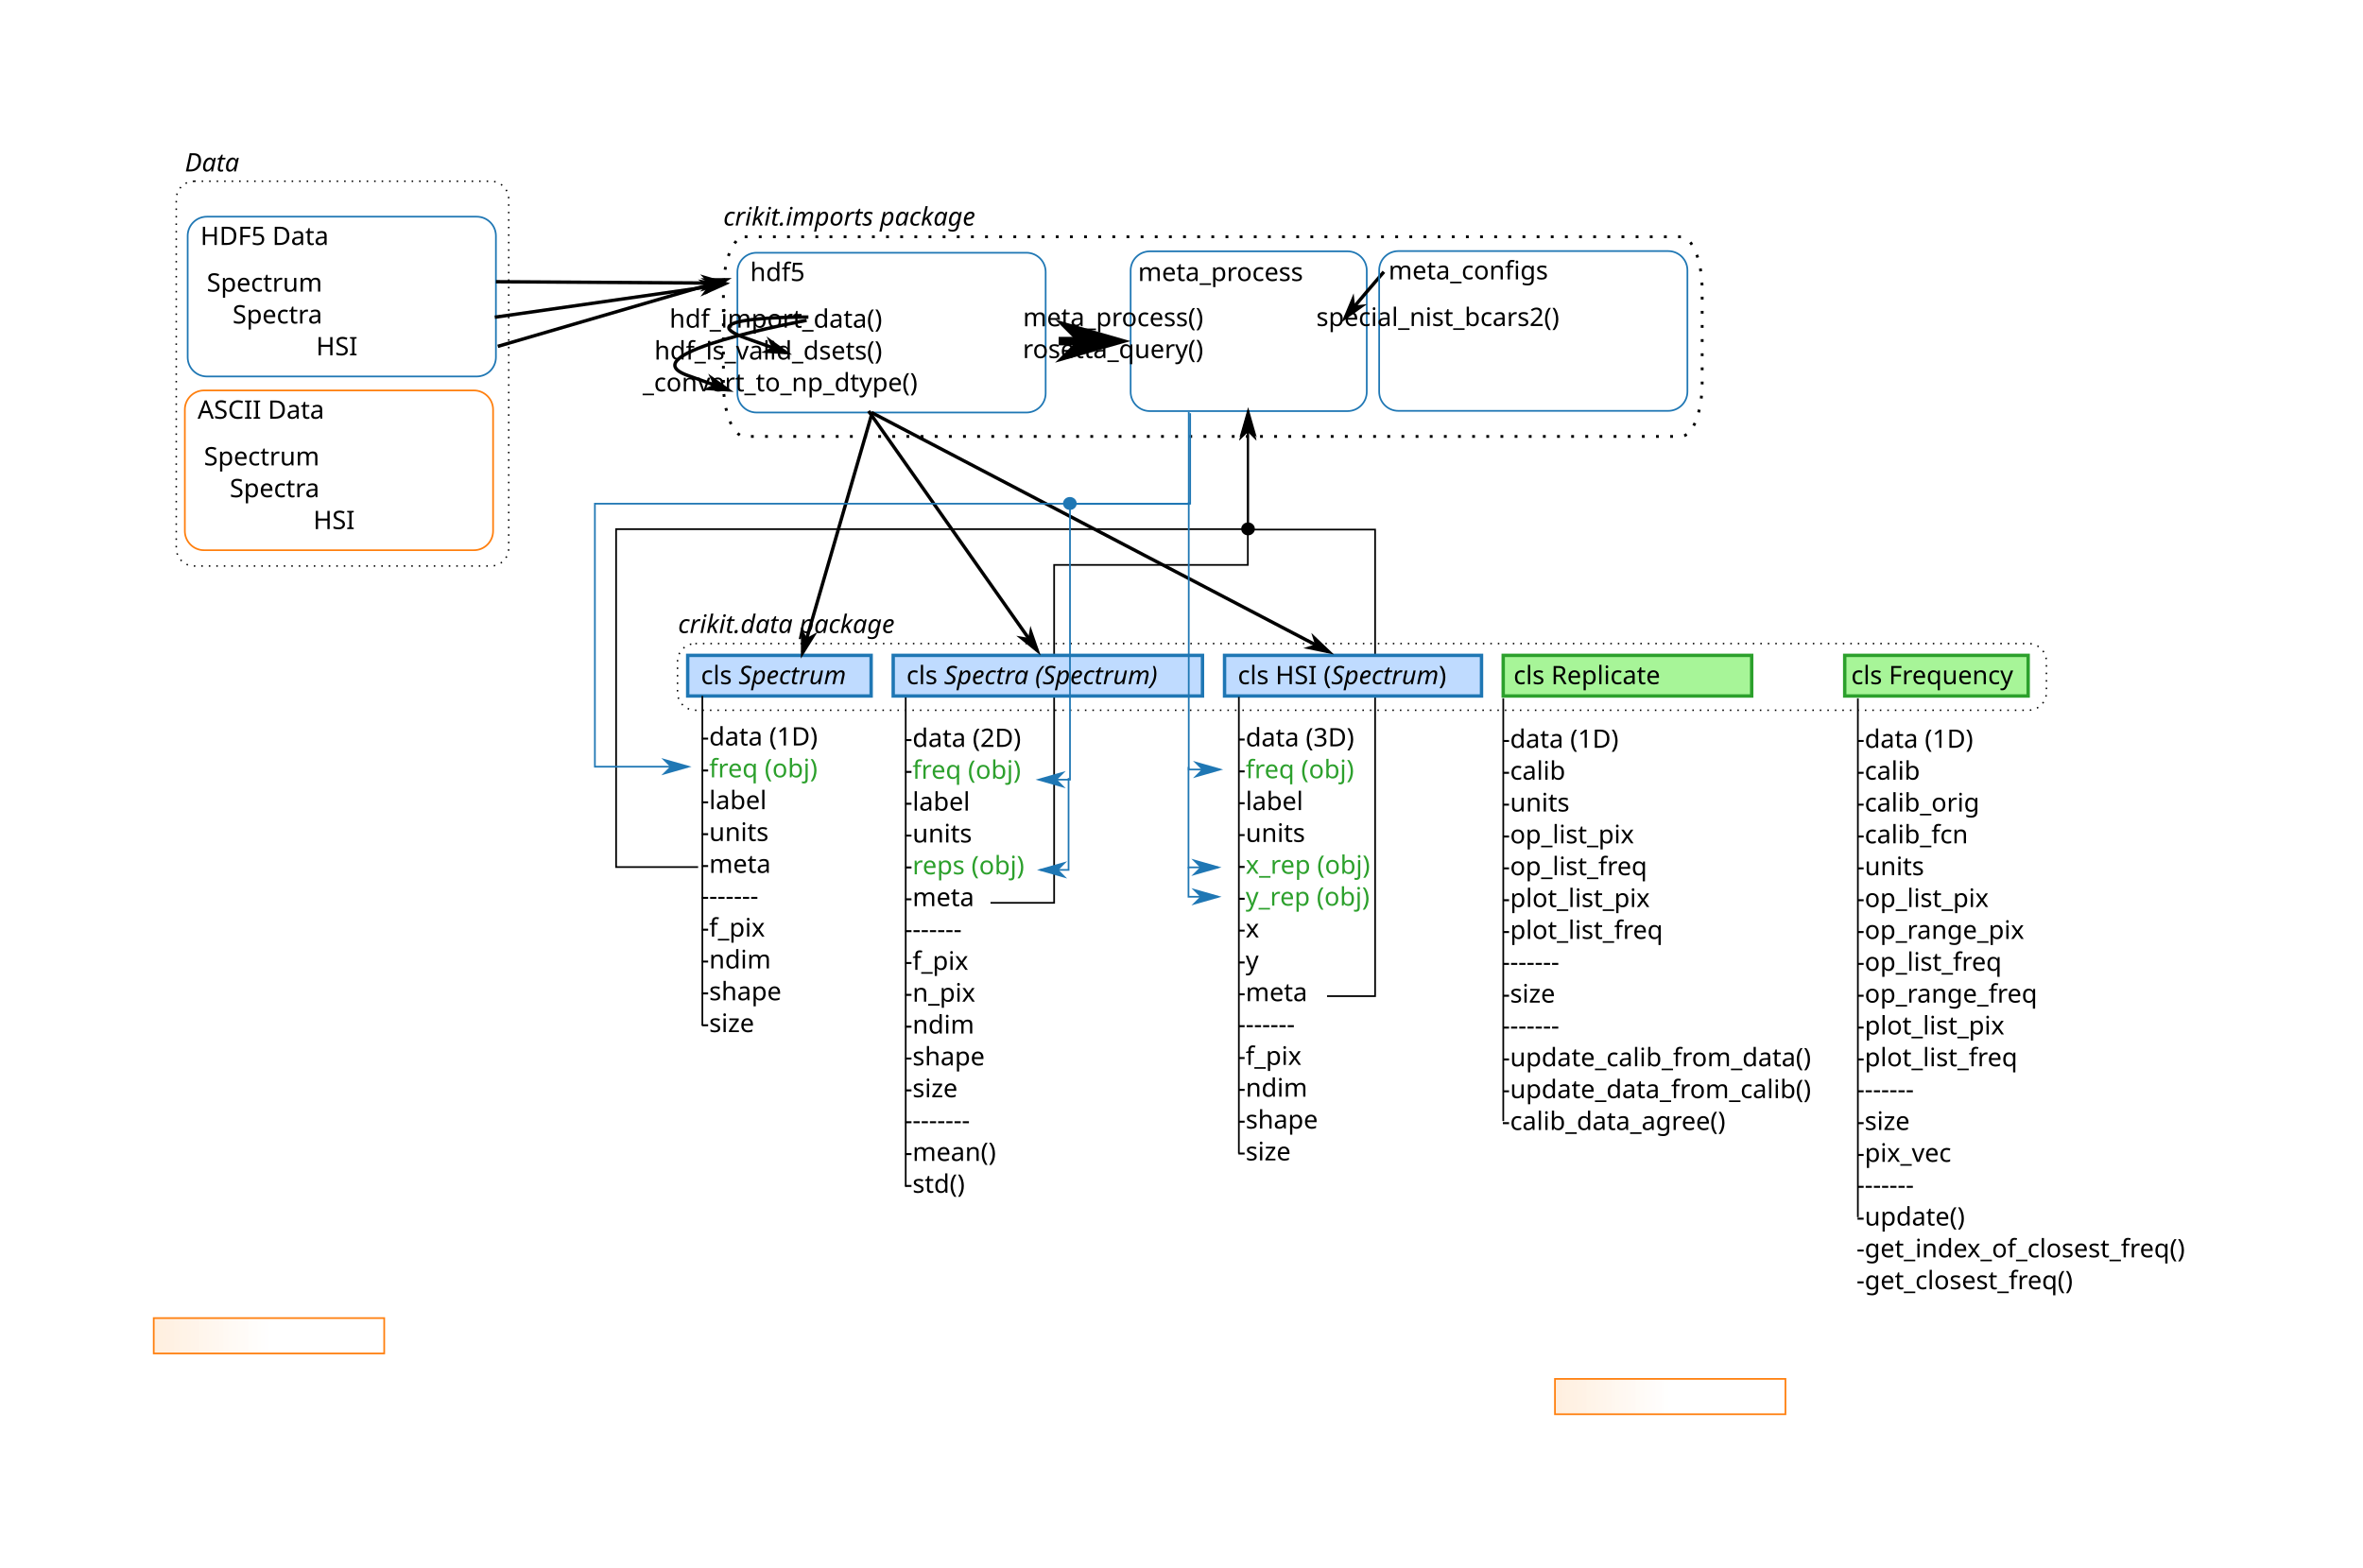
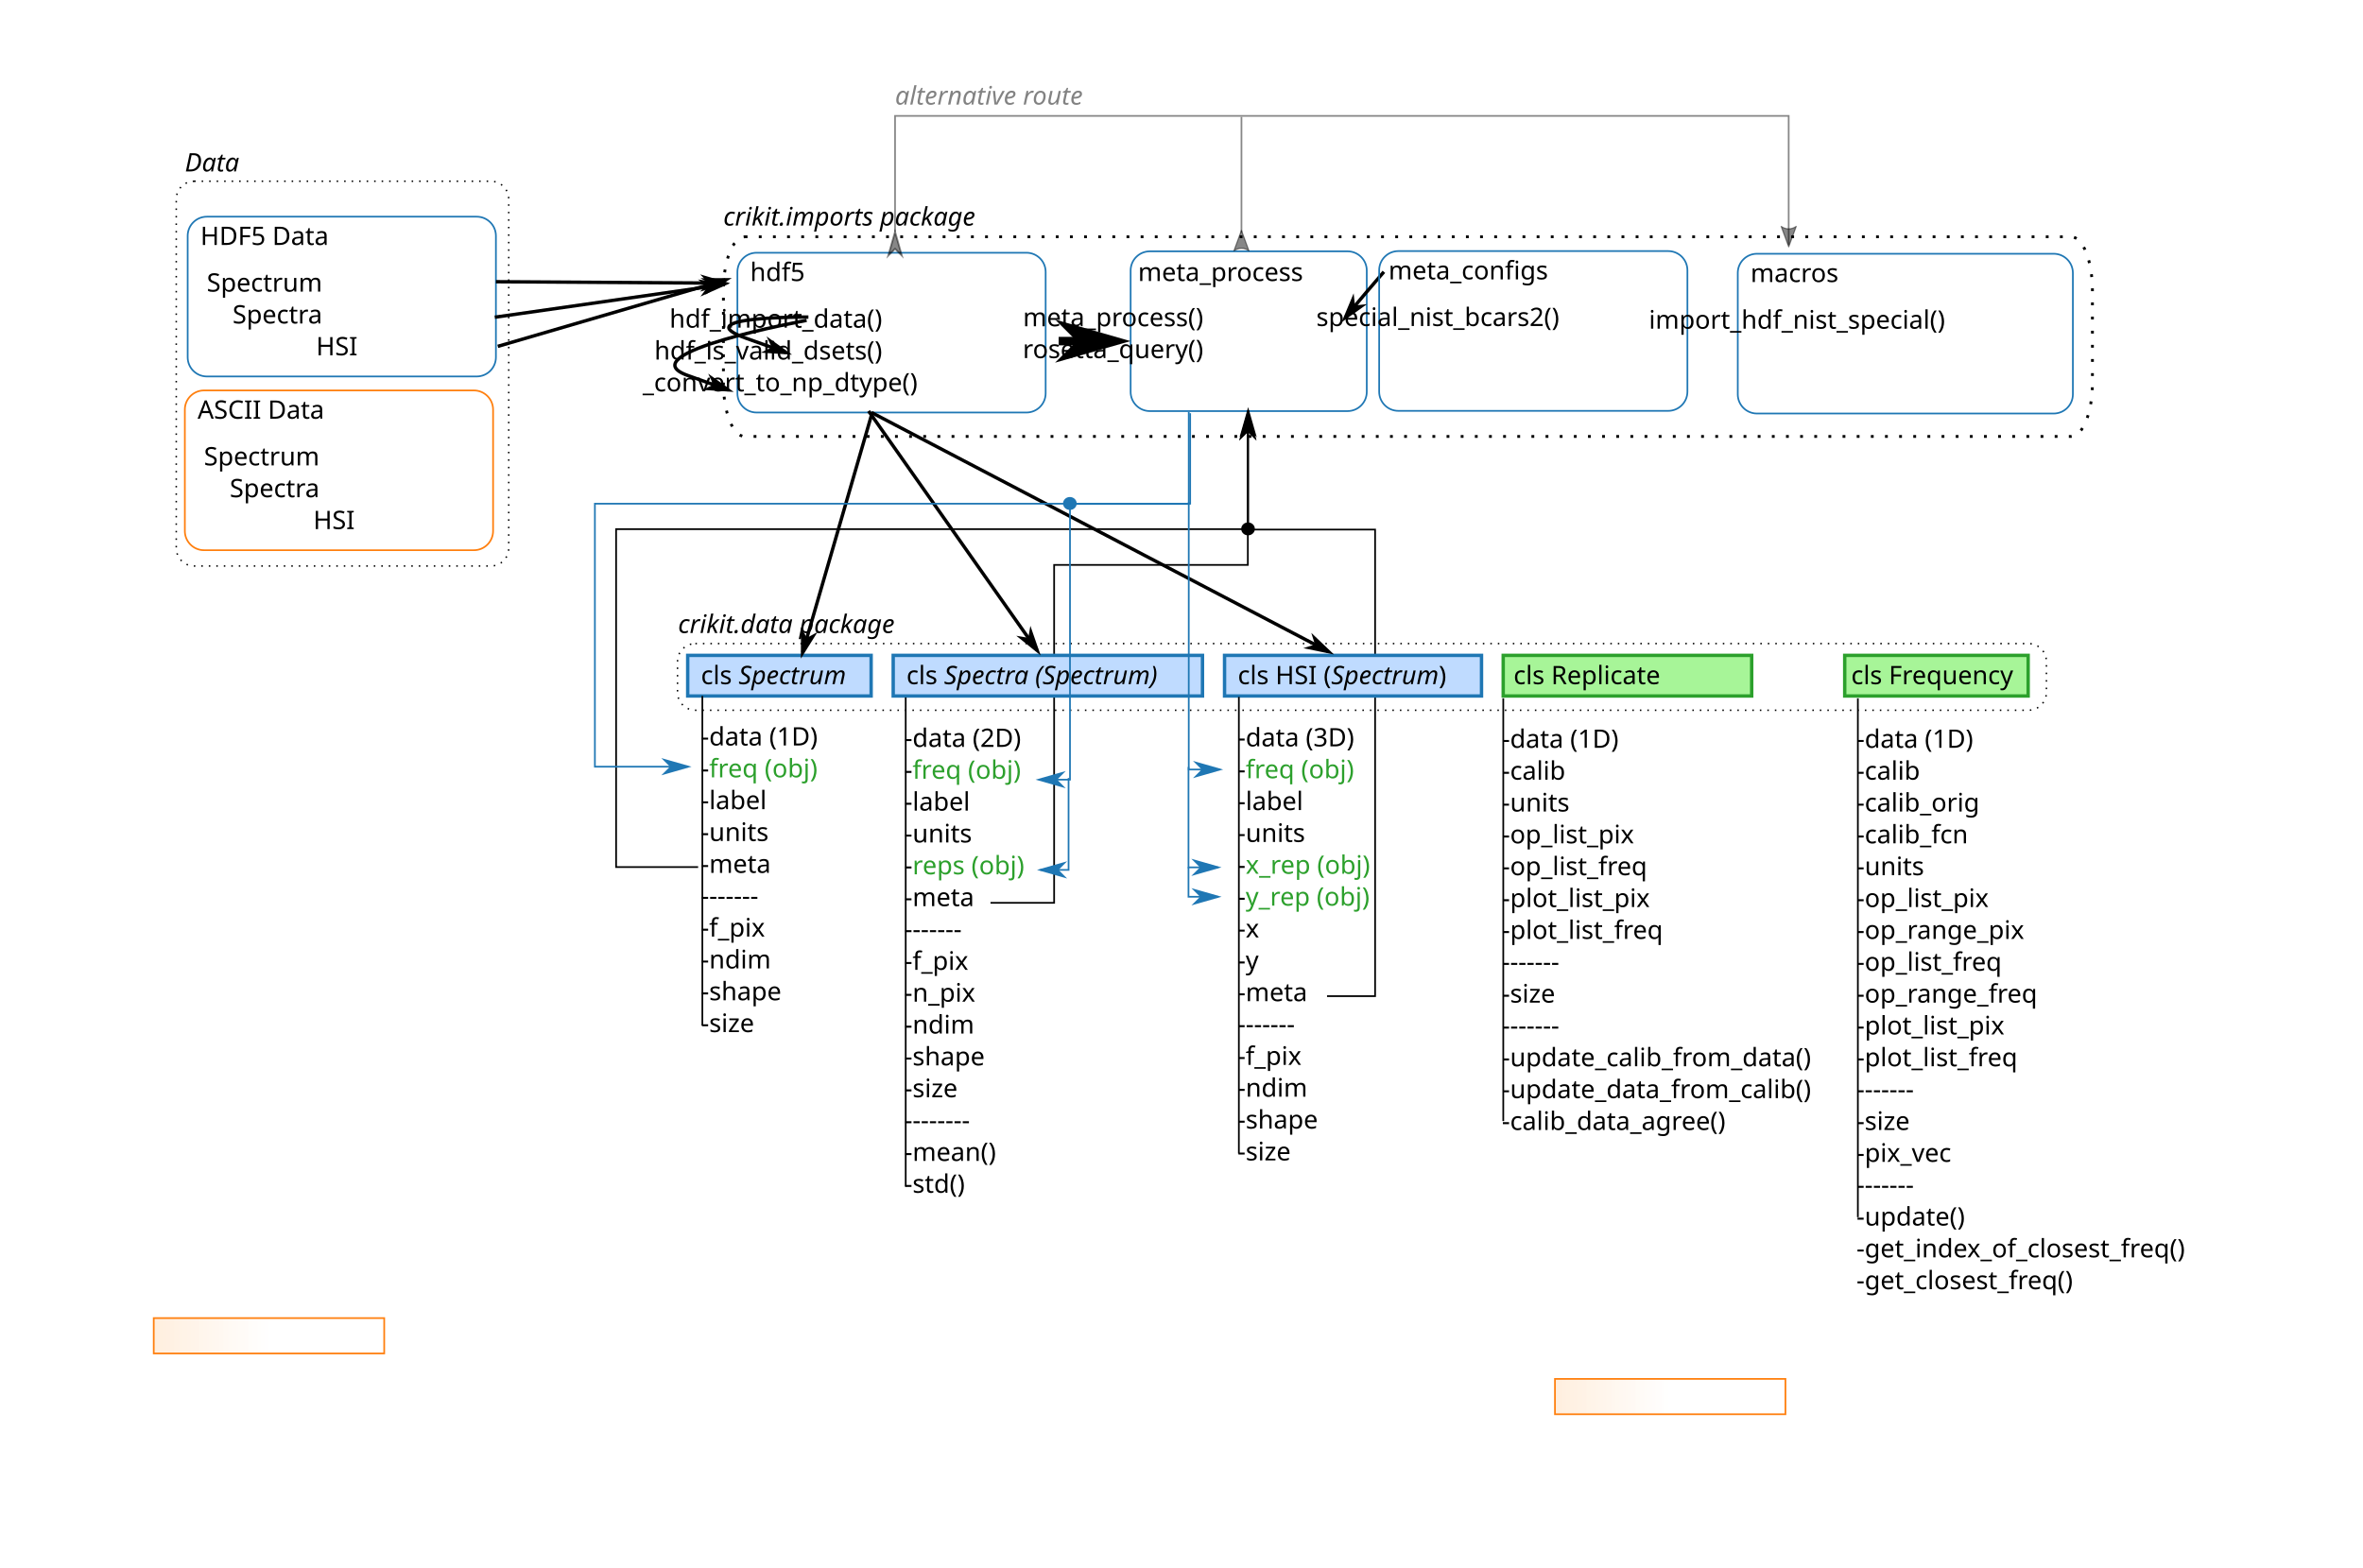
<svg xmlns="http://www.w3.org/2000/svg" xmlns:xlink="http://www.w3.org/1999/xlink" width="15.457in" height="10.257in" viewBox="0 0 1391.129 923.138" id="svg2" version="1.1">
  <defs id="defs4">
+     <marker orient="auto" refY="0.0" refX="0.0" id="marker4734" style="overflow:visible;">
+       <path id="path4470" d="M 0.0,0.0 L 5.0,-5.0 L -12.5,0.0 L 5.0,5.0 L 0.0,0.0 z " style="fill-rule:evenodd;stroke:#000000;stroke-width:1pt;stroke-opacity:0.471;fill:#000000;fill-opacity:0.471" transform="scale(0.8) rotate(180) translate(12.5,0)" />
+     </marker>
+     <marker orient="auto" refY="0.0" refX="0.0" id="marker4730" style="overflow:visible;">
+       <path id="path4732" style="fill-rule:evenodd;stroke-width:0.625;stroke-linejoin:round;stroke:#000000;stroke-opacity:0.471;fill:#000000;fill-opacity:0.471" d="M 8.719,4.034 L -2.207,0.016 L 8.719,-4.002 C 6.973,-1.63 6.983,1.616 8.719,4.034 z " transform="scale(1.1) rotate(180) translate(1,0)" />
+     </marker>
+     <marker orient="auto" refY="0.0" refX="0.0" id="Arrow2Lend" style="overflow:visible;">
+       <path id="path4488" style="fill-rule:evenodd;stroke-width:0.625;stroke-linejoin:round;stroke:#000000;stroke-opacity:0.471;fill:#000000;fill-opacity:0.471" d="M 8.719,4.034 L -2.207,0.016 L 8.719,-4.002 C 6.973,-1.63 6.983,1.616 8.719,4.034 z " transform="scale(1.1) rotate(180) translate(1,0)" />
+     </marker>
+     <marker orient="auto" refY="0.0" refX="0.0" id="marker4723" style="overflow:visible;">
+       <path id="path4476" d="M 0.0,0.0 L 5.0,-5.0 L -12.5,0.0 L 5.0,5.0 L 0.0,0.0 z " style="fill-rule:evenodd;stroke:#000000;stroke-width:1pt;stroke-opacity:1;fill:#000000;fill-opacity:1" transform="scale(0.4) rotate(180) translate(10,0)" />
+     </marker>
    <marker orient="auto" refY="0" refX="0" id="marker5016" style="overflow:visible">
      <path id="path5018" d="M 0,0 5,-5 -12.5,0 5,5 0,0 Z" style="fill:#1f77b4;fill-opacity:1;fill-rule:evenodd;stroke:#1f77b4;stroke-width:1pt;stroke-opacity:1" transform="matrix(-0.8,0,0,-0.8,-10,0)" />
    </marker>
    <marker orient="auto" refY="0" refX="0" id="marker5012" style="overflow:visible">
      <path id="path5014" d="M 0,0 5,-5 -12.5,0 5,5 0,0 Z" style="fill:#1f77b4;fill-opacity:1;fill-rule:evenodd;stroke:#1f77b4;stroke-width:1pt;stroke-opacity:1" transform="matrix(-0.8,0,0,-0.8,-10,0)" />
    </marker>
    <marker orient="auto" refY="0" refX="0" id="marker5008" style="overflow:visible">
      <path id="path5010" d="M 0,0 5,-5 -12.5,0 5,5 0,0 Z" style="fill:#1f77b4;fill-opacity:1;fill-rule:evenodd;stroke:#1f77b4;stroke-width:1pt;stroke-opacity:1" transform="matrix(-0.8,0,0,-0.8,-10,0)" />
    </marker>
    <marker orient="auto" refY="0" refX="0" id="marker4998" style="overflow:visible">
      <path id="path5000" d="M 0,0 5,-5 -12.5,0 5,5 0,0 Z" style="fill:#1f77b4;fill-opacity:1;fill-rule:evenodd;stroke:#1f77b4;stroke-width:1pt;stroke-opacity:1" transform="matrix(-0.8,0,0,-0.8,-10,0)" />
    </marker>
    <marker orient="auto" refY="0" refX="0" id="marker4994" style="overflow:visible">
      <path id="path4996" d="M 0,0 5,-5 -12.5,0 5,5 0,0 Z" style="fill:#1f77b4;fill-opacity:1;fill-rule:evenodd;stroke:#1f77b4;stroke-width:1pt;stroke-opacity:1" transform="matrix(-0.8,0,0,-0.8,-10,0)" />
    </marker>
    <marker orient="auto" refY="0" refX="0" id="marker4986" style="overflow:visible">
      <path id="path4988" d="M 0,0 5,-5 -12.5,0 5,5 0,0 Z" style="fill:#000000;fill-opacity:1;fill-rule:evenodd;stroke:#000000;stroke-width:1pt;stroke-opacity:1" transform="matrix(-0.8,0,0,-0.8,-10,0)" />
    </marker>
    <marker orient="auto" refY="0" refX="0" id="marker4982" style="overflow:visible">
      <path id="path4984" d="M 0,0 5,-5 -12.5,0 5,5 0,0 Z" style="fill:#1f77b4;fill-opacity:1;fill-rule:evenodd;stroke:#1f77b4;stroke-width:1pt;stroke-opacity:1" transform="matrix(-0.8,0,0,-0.8,-10,0)" />
    </marker>
    <marker orient="auto" refY="0" refX="0" id="marker4978" style="overflow:visible">
      <path id="path4980" d="M 0,0 5,-5 -12.5,0 5,5 0,0 Z" style="fill:#000000;fill-opacity:1;fill-rule:evenodd;stroke:#000000;stroke-width:1pt;stroke-opacity:1" transform="matrix(-0.4,0,0,-0.4,-4,0)" />
    </marker>
    <marker orient="auto" refY="0" refX="0" id="marker4941" style="overflow:visible">
      <path id="path4943" d="M 0,0 5,-5 -12.5,0 5,5 0,0 Z" style="fill:#000000;fill-opacity:1;fill-rule:evenodd;stroke:#000000;stroke-width:1pt;stroke-opacity:1" transform="matrix(-0.8,0,0,-0.8,-10,0)" />
    </marker>
    <marker orient="auto" refY="0" refX="0" id="marker4937" style="overflow:visible">
      <path id="path4939" d="M 0,0 5,-5 -12.5,0 5,5 0,0 Z" style="fill:#000000;fill-opacity:1;fill-rule:evenodd;stroke:#000000;stroke-width:1pt;stroke-opacity:1" transform="matrix(-0.4,0,0,-0.4,-4,0)" />
    </marker>
    <marker orient="auto" refY="0" refX="0" id="marker4890" style="overflow:visible">
      <path id="path4892" d="M 0,0 5,-5 -12.5,0 5,5 0,0 Z" style="fill:#000000;fill-opacity:1;fill-rule:evenodd;stroke:#000000;stroke-width:1pt;stroke-opacity:1" transform="matrix(-0.4,0,0,-0.4,-4,0)" />
    </marker>
    <marker orient="auto" refY="0" refX="0" id="marker4884" style="overflow:visible">
      <path id="path4886" d="M 0,0 5,-5 -12.5,0 5,5 0,0 Z" style="fill:#000000;fill-opacity:1;fill-rule:evenodd;stroke:#000000;stroke-width:1pt;stroke-opacity:1" transform="matrix(-0.4,0,0,-0.4,-4,0)" />
    </marker>
    <marker orient="auto" refY="0" refX="0" id="marker4878" style="overflow:visible">
      <path id="path4880" d="M 0,0 5,-5 -12.5,0 5,5 0,0 Z" style="fill:#000000;fill-opacity:1;fill-rule:evenodd;stroke:#000000;stroke-width:1pt;stroke-opacity:1" transform="matrix(-0.4,0,0,-0.4,-4,0)" />
    </marker>
    <marker orient="auto" refY="0" refX="0" id="Arrow1Lend" style="overflow:visible">
      <path id="path4544" d="M 0,0 5,-5 -12.5,0 5,5 0,0 Z" style="fill:#000000;fill-opacity:1;fill-rule:evenodd;stroke:#000000;stroke-width:1pt;stroke-opacity:1" transform="matrix(-0.8,0,0,-0.8,-10,0)" />
    </marker>
    <marker orient="auto" refY="0" refX="0" id="marker4849" style="overflow:visible">
      <path id="path4851" d="M 0,0 5,-5 -12.5,0 5,5 0,0 Z" style="fill:#000000;fill-opacity:1;fill-rule:evenodd;stroke:#000000;stroke-width:1pt;stroke-opacity:1" transform="matrix(-0.4,0,0,-0.4,-4,0)" />
    </marker>
    <marker orient="auto" refY="0" refX="0" id="Arrow1Mend" style="overflow:visible">
      <path id="path4550" d="M 0,0 5,-5 -12.5,0 5,5 0,0 Z" style="fill:#000000;fill-opacity:1;fill-rule:evenodd;stroke:#000000;stroke-width:1pt;stroke-opacity:1" transform="matrix(-0.4,0,0,-0.4,-4,0)" />
    </marker>
    <linearGradient id="linearGradient4208">
      <stop style="stop-color:#ffdebd;stop-opacity:1" offset="0" id="stop4210" />
      <stop style="stop-color:#ffdebd;stop-opacity:0" offset="1" id="stop4212" />
    </linearGradient>
    <linearGradient id="linearGradient4138">
      <stop id="stop4202" offset="0" style="stop-color:#bfdbff;stop-opacity:1;" />
      <stop id="stop4204" offset="1" style="stop-color:#bfdbff;stop-opacity:0;" />
    </linearGradient>
    <linearGradient xlink:href="#linearGradient4138" id="linearGradient4144" x1="148.172" y1="312.335" x2="148.172" y2="338.973" gradientUnits="userSpaceOnUse" gradientTransform="translate(-94.66209,-100.1026)" />
    <linearGradient xlink:href="#linearGradient4208" id="linearGradient4144-1" x1="148.172" y1="312.335" x2="148.172" y2="338.973" gradientUnits="userSpaceOnUse" gradientTransform="translate(-96.32695,10.19387)" />
    <linearGradient xlink:href="#linearGradient4208" id="linearGradient4232" x1="21.976" y1="1002" x2="158.661" y2="1002" gradientUnits="userSpaceOnUse" gradientTransform="translate(-68.02443,-71.80013)" />
    <linearGradient xlink:href="#linearGradient4208" id="linearGradient4252" gradientUnits="userSpaceOnUse" x1="21.976" y1="1002" x2="158.661" y2="1002" gradientTransform="translate(756.9103,-36.00579)" />
    <linearGradient xlink:href="#linearGradient4138" id="linearGradient4429" gradientUnits="userSpaceOnUse" gradientTransform="translate(-100.6621,-100.1026)" x1="148.172" y1="312.335" x2="148.172" y2="338.973" />
    <linearGradient xlink:href="#linearGradient4138" id="linearGradient4480" gradientUnits="userSpaceOnUse" gradientTransform="translate(-100.6621,-100.1026)" x1="148.172" y1="312.335" x2="148.172" y2="338.973" />
    <linearGradient xlink:href="#linearGradient4138" id="linearGradient4526" gradientUnits="userSpaceOnUse" gradientTransform="translate(-100.6621,-100.1026)" x1="148.172" y1="312.335" x2="148.172" y2="338.973" />
    <marker orient="auto" refY="0" refX="0" id="Arrow1Mend-1" style="overflow:visible">
      <path id="path4550-1" d="M 0,0 5,-5 -12.5,0 5,5 0,0 Z" style="fill:#000000;fill-opacity:1;fill-rule:evenodd;stroke:#000000;stroke-width:1pt;stroke-opacity:1" transform="matrix(-0.4,0,0,-0.4,-4,0)" />
    </marker>
    <marker orient="auto" refY="0" refX="0" id="Arrow1Mend-1-2" style="overflow:visible">
      <path id="path4550-1-7" d="M 0,0 5,-5 -12.5,0 5,5 0,0 Z" style="fill:#000000;fill-opacity:1;fill-rule:evenodd;stroke:#000000;stroke-width:1pt;stroke-opacity:1" transform="matrix(-0.4,0,0,-0.4,-4,0)" />
    </marker>
    <marker orient="auto" refY="0" refX="0" id="marker4849-3" style="overflow:visible">
      <path id="path4851-1" d="M 0,0 5,-5 -12.5,0 5,5 0,0 Z" style="fill:#000000;fill-opacity:1;fill-rule:evenodd;stroke:#000000;stroke-width:1pt;stroke-opacity:1" transform="matrix(-0.4,0,0,-0.4,-4,0)" />
    </marker>
    <marker orient="auto" refY="0" refX="0" id="marker4890-0" style="overflow:visible">
      <path id="path4892-2" d="M 0,0 5,-5 -12.5,0 5,5 0,0 Z" style="fill:#000000;fill-opacity:1;fill-rule:evenodd;stroke:#000000;stroke-width:1pt;stroke-opacity:1" transform="matrix(-0.4,0,0,-0.4,-4,0)" />
    </marker>
    <marker orient="auto" refY="0" refX="0" id="marker4890-1" style="overflow:visible">
      <path id="path4892-1" d="M 0,0 5,-5 -12.5,0 5,5 0,0 Z" style="fill:#000000;fill-opacity:1;fill-rule:evenodd;stroke:#000000;stroke-width:1pt;stroke-opacity:1" transform="matrix(-0.4,0,0,-0.4,-4,0)" />
    </marker>
    <marker orient="auto" refY="0" refX="0" id="marker4890-5" style="overflow:visible">
      <path id="path4892-6" d="M 0,0 5,-5 -12.5,0 5,5 0,0 Z" style="fill:#000000;fill-opacity:1;fill-rule:evenodd;stroke:#000000;stroke-width:1pt;stroke-opacity:1" transform="matrix(-0.4,0,0,-0.4,-4,0)" />
    </marker>
    <marker orient="auto" refY="0" refX="0" id="marker4941-6" style="overflow:visible">
      <path id="path4943-1" d="M 0,0 5,-5 -12.5,0 5,5 0,0 Z" style="fill:#000000;fill-opacity:1;fill-rule:evenodd;stroke:#000000;stroke-width:1pt;stroke-opacity:1" transform="matrix(-0.8,0,0,-0.8,-10,0)" />
    </marker>
    <marker orient="auto" refY="0" refX="0" id="marker4941-8" style="overflow:visible">
      <path id="path4943-2" d="M 0,0 5,-5 -12.5,0 5,5 0,0 Z" style="fill:#000000;fill-opacity:1;fill-rule:evenodd;stroke:#000000;stroke-width:1pt;stroke-opacity:1" transform="matrix(-0.8,0,0,-0.8,-10,0)" />
    </marker>
+     <linearGradient xlink:href="#linearGradient4138" id="linearGradient4429-5" gradientUnits="userSpaceOnUse" gradientTransform="translate(-689.5952,-100.7005)" x1="148.172" y1="312.335" x2="148.172" y2="338.973" />
  </defs>
  <g id="layer1" transform="translate(68.02442,-215.5621)">
    <path style="fill:none;fill-rule:evenodd;stroke:#000000;stroke-width:1px;stroke-linecap:butt;stroke-linejoin:miter;stroke-opacity:1;marker-end:url(#marker4941-8)" d="m 713.215,802.046 28.302,0 0,-274.701 -74.918,0 0,-68.259" id="path4935-3" />
    <path style="fill:none;fill-rule:evenodd;stroke:#000000;stroke-width:1px;stroke-linecap:butt;stroke-linejoin:miter;stroke-opacity:1;marker-end:url(#marker4941-6)" d="m 515.098,747.105 37.459,0 0,-198.95 114.042,0 0,-89.07" id="path4935-5" />
    <g id="g4267" transform="translate(10.82155,34.96191)">
      <rect ry="11.308" y="308.173" x="31.632" height="94.064" width="181.469" id="rect4136" style="fill:url(#linearGradient4144);fill-opacity:1;stroke:#1f77b4" rx="11.308" />
      <text id="text4146" y="324.821" x="39.124" style="font-style:normal;font-weight:normal;font-size:40px;line-height:125%;font-family:sans-serif;letter-spacing:0px;word-spacing:0px;fill:#000000;fill-opacity:1;stroke:none;stroke-width:1px;stroke-linecap:butt;stroke-linejoin:miter;stroke-opacity:1" xml:space="preserve">
        <tspan style="font-size:15px" y="324.821" x="39.124" id="tspan4148">HDF5 Data</tspan>
      </text>
      <text id="text4150" y="352.291" x="204.494" style="font-style:normal;font-weight:normal;font-size:40px;line-height:125%;font-family:sans-serif;letter-spacing:0px;word-spacing:0px;fill:#000000;fill-opacity:1;stroke:none;stroke-width:1px;stroke-linecap:butt;stroke-linejoin:miter;stroke-opacity:1" xml:space="preserve">
        <tspan style="font-size:15px;text-align:end;text-anchor:end" y="352.291" x="204.494" id="tspan4152">Spectrum</tspan>
        <tspan style="font-size:15px;text-align:end;text-anchor:end" id="tspan4154" y="371.041" x="204.494">Spectra</tspan>
        <tspan style="font-size:15px;text-align:end;text-anchor:end" id="tspan4156" y="389.791" x="204.494">HSI</tspan>
      </text>
    </g>
    <g id="g4258" transform="translate(10.82155,26.96192)">
      <rect ry="11.308" y="418.469" x="29.967" height="94.064" width="181.469" id="rect4136-6" style="fill:url(#linearGradient4144-1);fill-opacity:1;stroke:#ff7f0e" rx="11.308" />
      <text id="text4146-9" y="435.118" x="37.459" style="font-style:normal;font-weight:normal;font-size:40px;line-height:125%;font-family:sans-serif;letter-spacing:0px;word-spacing:0px;fill:#000000;fill-opacity:1;stroke:none;stroke-width:1px;stroke-linecap:butt;stroke-linejoin:miter;stroke-opacity:1" xml:space="preserve">
        <tspan style="font-size:15px" y="435.118" x="37.459" id="tspan4148-9">ASCII Data</tspan>
      </text>
      <text id="text4150-1" y="462.588" x="202.829" style="font-style:normal;font-weight:normal;font-size:40px;line-height:125%;font-family:sans-serif;letter-spacing:0px;word-spacing:0px;fill:#000000;fill-opacity:1;stroke:none;stroke-width:1px;stroke-linecap:butt;stroke-linejoin:miter;stroke-opacity:1" xml:space="preserve">
        <tspan style="font-size:15px;text-align:end;text-anchor:end" y="462.588" x="202.829" id="tspan4152-1">Spectrum</tspan>
        <tspan style="font-size:15px;text-align:end;text-anchor:end" id="tspan4154-9" y="481.338" x="202.829">Spectra</tspan>
        <tspan style="font-size:15px;text-align:end;text-anchor:end" id="tspan4156-9" y="500.088" x="202.829">HSI</tspan>
      </text>
    </g>
    <rect style="fill:url(#linearGradient4232);fill-opacity:1;stroke:#ff7f0e" id="rect4224" width="135.686" height="20.811" x="22.476" y="991.595" ry="0" />
    <flowRoot xml:space="preserve" id="flowRoot4234" style="font-style:normal;font-weight:normal;font-size:15px;line-height:125%;font-family:sans-serif;letter-spacing:0px;word-spacing:0px;fill:#000000;fill-opacity:1;stroke:none;stroke-width:1px;stroke-linecap:butt;stroke-linejoin:miter;stroke-opacity:1" transform="translate(-119.8694,518.7768)">
      <flowRegion id="flowRegion4236">
        <rect id="rect4238" width="147.339" height="20.811" x="144.842" y="473.651" />
      </flowRegion>
      <flowPara id="flowPara4240">Not implemented</flowPara>
    </flowRoot>
    <rect ry="0" y="1027.389" x="847.41" height="20.811" width="135.686" id="rect4242" style="fill:url(#linearGradient4252);fill-opacity:1;stroke:#ff7f0e" />
    <flowRoot transform="translate(705.0653,554.5711)" style="font-style:normal;font-weight:normal;font-size:15px;line-height:125%;font-family:sans-serif;letter-spacing:0px;word-spacing:0px;fill:#000000;fill-opacity:1;stroke:none;stroke-width:1px;stroke-linecap:butt;stroke-linejoin:miter;stroke-opacity:1" id="flowRoot4244" xml:space="preserve">
      <flowRegion id="flowRegion4246">
        <rect y="473.651" x="144.842" height="20.811" width="147.339" id="rect4248" />
      </flowRegion>
      <flowPara id="flowPara4250">Not implemented</flowPara>
    </flowRoot>
    <text xml:space="preserve" style="font-style:normal;font-weight:normal;font-size:15px;line-height:125%;font-family:sans-serif;letter-spacing:0px;word-spacing:0px;fill:#000000;fill-opacity:1;stroke:none;stroke-width:1px;stroke-linecap:butt;stroke-linejoin:miter;stroke-opacity:1" x="40.789" y="316.497" id="text4254">
      <tspan id="tspan4256" x="40.789" y="316.497" style="font-style:italic">Data</tspan>
    </text>
    <rect style="fill:none;fill-opacity:0;stroke:#000000;stroke-width:0.883;stroke-miterlimit:4;stroke-dasharray:0.883, 3.532;stroke-dashoffset:0;stroke-opacity:1" id="rect4276" width="195.737" height="226.537" x="35.736" y="322.266" ry="10.539" rx="10.539" />
    <rect style="fill:none;fill-opacity:0;stroke:#000000;stroke-width:0.883;stroke-miterlimit:4;stroke-dasharray:0.883, 3.532;stroke-dashoffset:0;stroke-opacity:1" id="rect4276-8" width="805.906" height="39.241" x="330.831" y="594.469" ry="10.539" rx="10.539" />
    <text xml:space="preserve" style="font-style:normal;font-weight:normal;font-size:15px;line-height:125%;font-family:sans-serif;letter-spacing:0px;word-spacing:0px;fill:#000000;fill-opacity:1;stroke:none;stroke-width:1px;stroke-linecap:butt;stroke-linejoin:miter;stroke-opacity:1" x="331.168" y="588.235" id="text4254-4">
      <tspan id="tspan4256-1" x="331.168" y="588.235" style="font-style:italic">crikit.data package</tspan>
    </text>
    <g id="g4490">
      <g transform="translate(-44.95072,144.956)" id="g4341">
        <g id="g4267-0" transform="translate(350.4516,148.5881)">
          <rect ry="0" y="307.867" x="31.327" height="23.919" width="107.994" id="rect4136-1" style="fill:#bfdbff;fill-opacity:1;stroke:#1f77b4;stroke-width:2;stroke-miterlimit:4;stroke-dasharray:none" />
          <text id="text4146-8" y="324.821" x="39.124" style="font-style:normal;font-weight:normal;font-size:40px;line-height:125%;font-family:sans-serif;letter-spacing:0px;word-spacing:0px;fill:#000000;fill-opacity:1;stroke:none;stroke-width:1px;stroke-linecap:butt;stroke-linejoin:miter;stroke-opacity:1" xml:space="preserve">
            <tspan style="font-size:15px" y="324.821" x="39.124" id="tspan4148-5">cls <tspan style="font-style:italic" id="tspan4324">Spectrum</tspan>
            </tspan>
          </text>
        </g>
      </g>
      <text id="text4429" y="654.462" x="344.625" style="font-style:normal;font-weight:normal;font-size:15px;line-height:125%;font-family:sans-serif;letter-spacing:0px;word-spacing:0px;fill:#000000;fill-opacity:1;stroke:none;stroke-width:1px;stroke-linecap:butt;stroke-linejoin:miter;stroke-opacity:1" xml:space="preserve">
        <tspan y="654.462" x="344.625" id="tspan4431">-data (1D)</tspan>
        <tspan id="tspan4441" y="673.212" x="344.625">-<tspan style="fill:#2ca02c" id="tspan4653">freq (obj)</tspan>
        </tspan>
        <tspan id="tspan4443" y="691.962" x="344.625">-label</tspan>
        <tspan id="tspan4445" y="710.712" x="344.625">-units</tspan>
        <tspan id="tspan4447" y="729.462" x="344.625">-meta</tspan>
        <tspan id="tspan4449" y="748.212" x="344.625">-------</tspan>
        <tspan id="tspan4451" y="766.962" x="344.625">-f_pix</tspan>
        <tspan id="tspan4453" y="785.712" x="344.625">-ndim</tspan>
        <tspan id="tspan4455" y="804.462" x="344.625">-shape</tspan>
        <tspan id="tspan4457" y="823.212" x="344.625">-size</tspan>
      </text>
      <path id="path4459" d="m 345.457,819.283 0,-193.955" style="fill:none;fill-rule:evenodd;stroke:#000000;stroke-width:1px;stroke-linecap:butt;stroke-linejoin:miter;stroke-opacity:1" />
    </g>
    <g id="g4510">
      <g transform="translate(76.03365,144.956)" id="g4341-9">
        <g id="g4267-0-2" transform="translate(350.4516,148.5881)">
          <rect ry="0" y="307.867" x="31.327" height="23.919" width="182.08" id="rect4136-1-8" style="fill:#bfdbff;fill-opacity:1;stroke:#1f77b4;stroke-width:2;stroke-miterlimit:4;stroke-dasharray:none" />
          <text id="text4146-8-6" y="324.821" x="39.124" style="font-style:normal;font-weight:normal;font-size:40px;line-height:125%;font-family:sans-serif;letter-spacing:0px;word-spacing:0px;fill:#000000;fill-opacity:1;stroke:none;stroke-width:1px;stroke-linecap:butt;stroke-linejoin:miter;stroke-opacity:1" xml:space="preserve">
            <tspan style="font-size:15px" y="324.821" x="39.124" id="tspan4148-5-8">cls <tspan style="font-style:italic" id="tspan4324-2">Spectra (Spectrum)</tspan>
            </tspan>
          </text>
        </g>
      </g>
      <text id="text4429-5" y="655.305" x="464.343" style="font-style:normal;font-weight:normal;font-size:15px;line-height:125%;font-family:sans-serif;letter-spacing:0px;word-spacing:0px;fill:#000000;fill-opacity:1;stroke:none;stroke-width:1px;stroke-linecap:butt;stroke-linejoin:miter;stroke-opacity:1" xml:space="preserve">
        <tspan y="655.305" x="464.343" id="tspan4431-5">-data (2D)</tspan>
        <tspan id="tspan4441-3" y="674.055" x="464.343">-<tspan style="fill:#2ca02c" id="tspan4655">freq (obj)</tspan>
        </tspan>
        <tspan id="tspan4443-8" y="692.805" x="464.343">-label</tspan>
        <tspan id="tspan4445-8" y="711.555" x="464.343">-units</tspan>
        <tspan id="tspan4509" y="730.305" x="464.343">-<tspan style="fill:#2ca02c" id="tspan4659">reps (obj)</tspan>
        </tspan>
        <tspan id="tspan4447-9" y="749.055" x="464.343">-meta</tspan>
        <tspan id="tspan4449-9" y="767.805" x="464.343">-------</tspan>
        <tspan id="tspan4451-1" y="786.555" x="464.343">-f_pix</tspan>
        <tspan id="tspan4511" y="805.305" x="464.343">-n_pix</tspan>
        <tspan id="tspan4453-5" y="824.055" x="464.343">-ndim</tspan>
        <tspan id="tspan4455-5" y="842.805" x="464.343">-shape</tspan>
        <tspan id="tspan4457-4" y="861.555" x="464.343">-size</tspan>
        <tspan id="tspan4513" y="880.305" x="464.343">--------</tspan>
        <tspan id="tspan4515" y="899.055" x="464.343">-mean()</tspan>
        <tspan id="tspan4517" y="917.805" x="464.343">-std()</tspan>
      </text>
      <path id="path4459-3" d="m 465.176,914.189 0,-288.02" style="fill:none;fill-rule:evenodd;stroke:#000000;stroke-width:1px;stroke-linecap:butt;stroke-linejoin:miter;stroke-opacity:1" />
    </g>
    <g id="g4535">
      <g transform="translate(271.104,144.956)" id="g4341-6">
        <g id="g4267-0-5" transform="translate(350.4516,148.5881)">
          <rect ry="0" y="307.867" x="31.327" height="23.919" width="151.28" id="rect4136-1-2" style="fill:#bfdbff;fill-opacity:1;stroke:#1f77b4;stroke-width:2;stroke-miterlimit:4;stroke-dasharray:none" />
          <text id="text4146-8-68" y="324.821" x="39.124" style="font-style:normal;font-weight:normal;font-size:40px;line-height:125%;font-family:sans-serif;letter-spacing:0px;word-spacing:0px;fill:#000000;fill-opacity:1;stroke:none;stroke-width:1px;stroke-linecap:butt;stroke-linejoin:miter;stroke-opacity:1" xml:space="preserve">
            <tspan style="font-size:15px" y="324.821" x="39.124" id="tspan4148-5-2">cls HSI (<tspan id="tspan4394" style="font-style:italic">Spectrum</tspan>)</tspan>
          </text>
        </g>
      </g>
      <text id="text4429-5-7" y="654.996" x="660.48" style="font-style:normal;font-weight:normal;font-size:15px;line-height:125%;font-family:sans-serif;letter-spacing:0px;word-spacing:0px;fill:#000000;fill-opacity:1;stroke:none;stroke-width:1px;stroke-linecap:butt;stroke-linejoin:miter;stroke-opacity:1" xml:space="preserve">
        <tspan y="654.996" x="660.48" id="tspan4431-5-5">-data (3D)</tspan>
        <tspan id="tspan4441-3-5" y="673.746" x="660.48">-<tspan style="fill:#2ca02c" id="tspan4657">freq (obj)</tspan>
        </tspan>
        <tspan id="tspan4443-8-7" y="692.496" x="660.48">-label</tspan>
        <tspan id="tspan4445-8-6" y="711.246" x="660.48">-units</tspan>
        <tspan id="tspan4582" y="729.996" x="660.48">-<tspan style="fill:#2ca02c" id="tspan4661">x_rep (obj)</tspan>
        </tspan>
        <tspan id="tspan4584" y="748.746" x="660.48">-<tspan style="fill:#2ca02c" id="tspan4663">y_rep (obj)</tspan>
        </tspan>
        <tspan id="tspan4586" y="767.496" x="660.48">-x</tspan>
        <tspan id="tspan4509-8" y="786.246" x="660.48">-y</tspan>
        <tspan id="tspan4447-9-6" y="804.996" x="660.48">-meta</tspan>
        <tspan id="tspan4449-9-0" y="823.746" x="660.48">-------</tspan>
        <tspan id="tspan4511-0" y="842.496" x="660.48">-f_pix</tspan>
        <tspan id="tspan4453-5-7" y="861.246" x="660.48">-ndim</tspan>
        <tspan id="tspan4455-5-6" y="879.996" x="660.48">-shape</tspan>
        <tspan id="tspan4517-4" y="898.746" x="660.48">-size</tspan>
      </text>
      <path id="path4459-3-9" d="m 661.312,894.734 0,-268.874" style="fill:none;fill-rule:evenodd;stroke:#000000;stroke-width:1px;stroke-linecap:butt;stroke-linejoin:miter;stroke-opacity:1" />
    </g>
-     <rect style="fill:none;fill-opacity:0;stroke:#000000;stroke-width:1.665;stroke-miterlimit:4;stroke-dasharray:1.665, 6.661;stroke-dashoffset:0;stroke-opacity:1" id="rect4276-8-0" width="576.206" height="117.539" x="357.86" y="354.975" ry="31.567" rx="12.51" />
+     <rect style="fill:none;fill-opacity:0;stroke:#000000;stroke-width:1.665;stroke-miterlimit:4;stroke-dasharray:1.665, 6.661;stroke-dashoffset:0;stroke-opacity:1" id="rect4276-8-0" width="805.956" height="117.539" x="357.86" y="354.975" ry="31.567" rx="12.51" />
    <text xml:space="preserve" style="font-style:normal;font-weight:normal;font-size:15px;line-height:125%;font-family:sans-serif;letter-spacing:0px;word-spacing:0px;fill:#000000;fill-opacity:1;stroke:none;stroke-width:1px;stroke-linecap:butt;stroke-linejoin:miter;stroke-opacity:1" x="357.806" y="348.35" id="text4254-4-0">
      <tspan id="tspan4256-1-4" x="357.806" y="348.35" style="font-style:italic">crikit.imports package</tspan>
    </text>
    <g id="g4267-4" transform="translate(340.4624,56.18879)">
      <rect ry="11.308" y="308.173" x="25.632" height="94.064" width="181.469" id="rect4136-16" style="fill:url(#linearGradient4429);fill-opacity:1;stroke:#1f77b4" rx="11.308" />
      <text id="text4146-3" y="324.821" x="33.124" style="font-style:normal;font-weight:normal;font-size:40px;line-height:125%;font-family:sans-serif;letter-spacing:0px;word-spacing:0px;fill:#000000;fill-opacity:1;stroke:none;stroke-width:1px;stroke-linecap:butt;stroke-linejoin:miter;stroke-opacity:1" xml:space="preserve">
        <tspan style="font-size:15px" y="324.821" x="33.124" id="tspan4148-6">hdf5</tspan>
      </text>
      <text id="text4150-8" y="352.291" x="204.494" style="font-style:normal;font-weight:normal;font-size:40px;line-height:125%;font-family:sans-serif;letter-spacing:0px;word-spacing:0px;fill:#000000;fill-opacity:1;stroke:none;stroke-width:1px;stroke-linecap:butt;stroke-linejoin:miter;stroke-opacity:1" xml:space="preserve">
        <tspan style="font-size:15px;text-align:end;text-anchor:end" y="352.291" x="204.494" id="tspan4152-9">hdf_import_data()</tspan>
        <tspan style="font-size:15px;text-align:end;text-anchor:end" y="371.041" x="204.494" id="tspan4432">hdf_is_valid_dsets()</tspan>
        <tspan style="font-size:15px;text-align:end;text-anchor:end" id="tspan4156-3" y="389.791" x="204.494">_convert_to_np_dtype()</tspan>
      </text>
    </g>
    <g id="g4267-4-7" transform="translate(529.5092,55.35636)">
      <rect ry="11.308" y="308.173" x="68.086" height="94.064" width="139.015" id="rect4136-16-4" style="fill:url(#linearGradient4480);fill-opacity:1;stroke:#1f77b4;stroke-width:1" rx="11.308" />
      <text id="text4146-3-4" y="325.654" x="72.41" style="font-style:normal;font-weight:normal;font-size:40px;line-height:125%;font-family:sans-serif;letter-spacing:0px;word-spacing:0px;fill:#000000;fill-opacity:1;stroke:none;stroke-width:1px;stroke-linecap:butt;stroke-linejoin:miter;stroke-opacity:1" xml:space="preserve">
        <tspan style="font-size:15px" y="325.654" x="72.41" id="tspan4148-6-6">meta_process</tspan>
      </text>
      <text id="text4150-8-9" y="352.291" x="204.494" style="font-style:normal;font-weight:normal;font-size:40px;line-height:125%;font-family:sans-serif;letter-spacing:0px;word-spacing:0px;fill:#000000;fill-opacity:1;stroke:none;stroke-width:1px;stroke-linecap:butt;stroke-linejoin:miter;stroke-opacity:1" xml:space="preserve">
        <tspan style="font-size:15px;text-align:end;text-anchor:end" y="352.291" x="204.494" id="tspan4152-9-9">meta_process()</tspan>
        <tspan style="font-size:15px;text-align:end;text-anchor:end" y="371.041" x="204.494" id="tspan4432-3">rosetta_query()</tspan>
        <tspan style="font-size:15px;text-align:end;text-anchor:end" id="tspan4156-3-9" y="389.791" x="204.494" />
      </text>
      <path style="fill:none;fill-rule:evenodd;stroke:#000000;stroke-width:5;stroke-linecap:butt;stroke-linejoin:miter;stroke-miterlimit:4;stroke-dasharray:none;stroke-opacity:1;marker-end:url(#marker4878)" d="m 25.719,361.032 32.465,0" id="path4874" />
      <path style="fill:none;fill-rule:evenodd;stroke:#000000;stroke-width:2;stroke-linecap:butt;stroke-linejoin:miter;stroke-miterlimit:4;stroke-dasharray:none;stroke-opacity:1;marker-end:url(#marker4884)" d="m 217.177,320.243 c -15.816,18.313 -22.476,26.638 -22.476,26.638" id="path4882" />
    </g>
    <g id="g4267-4-7-6" transform="translate(718.2775,55.21599)">
      <rect ry="11.308" y="308.173" x="25.632" height="94.064" width="181.469" id="rect4136-16-4-1" style="fill:url(#linearGradient4526);fill-opacity:1;stroke:#1f77b4" rx="11.308" />
      <text id="text4146-3-4-1" y="324.821" x="31.124" style="font-style:normal;font-weight:normal;font-size:40px;line-height:125%;font-family:sans-serif;letter-spacing:0px;word-spacing:0px;fill:#000000;fill-opacity:1;stroke:none;stroke-width:1px;stroke-linecap:butt;stroke-linejoin:miter;stroke-opacity:1" xml:space="preserve">
        <tspan style="font-size:15px" y="324.821" x="31.124" id="tspan4148-6-6-6">meta_configs</tspan>
      </text>
      <text id="text4150-8-9-0" y="352.291" x="204.494" style="font-style:normal;font-weight:normal;font-size:40px;line-height:125%;font-family:sans-serif;letter-spacing:0px;word-spacing:0px;fill:#000000;fill-opacity:1;stroke:none;stroke-width:1px;stroke-linecap:butt;stroke-linejoin:miter;stroke-opacity:1" xml:space="preserve">
        <tspan style="font-size:15px;text-align:end;text-anchor:end" id="tspan4156-3-9-6" y="352.291" x="204.494">special_nist_bcars2()</tspan>
      </text>
    </g>
    <path style="fill:none;fill-rule:evenodd;stroke:#000000;stroke-width:2;stroke-linecap:butt;stroke-linejoin:miter;stroke-miterlimit:4;stroke-dasharray:none;stroke-opacity:1;marker-end:url(#Arrow1Mend)" d="m 223.923,381.426 134.021,0.832" id="path4801" />
    <path style="fill:none;fill-rule:evenodd;stroke:#000000;stroke-width:2;stroke-linecap:butt;stroke-linejoin:miter;stroke-miterlimit:4;stroke-dasharray:none;stroke-opacity:1;marker-end:url(#Arrow1Mend-1)" d="M 223.265,402.322 357.285,383.176" id="path4801-7" />
    <path style="fill:none;fill-rule:evenodd;stroke:#000000;stroke-width:2;stroke-linecap:butt;stroke-linejoin:miter;stroke-miterlimit:4;stroke-dasharray:none;stroke-opacity:1;marker-end:url(#Arrow1Mend-1-2)" d="M 225.016,419.485 359.037,380.361" id="path4801-7-6" />
    <path style="fill:none;fill-rule:evenodd;stroke:#000000;stroke-width:2;stroke-linecap:butt;stroke-linejoin:miter;stroke-miterlimit:4;stroke-dasharray:none;stroke-opacity:1;marker-end:url(#marker4849)" d="m 407.889,402.237 c 0,0 -73.136,-0.553 -36.627,12.486 l 23.308,8.324" id="path4847" />
    <path style="fill:none;fill-rule:evenodd;stroke:#000000;stroke-width:2;stroke-linecap:butt;stroke-linejoin:miter;stroke-miterlimit:4;stroke-dasharray:none;stroke-opacity:1;marker-end:url(#marker4849-3)" d="m 406.828,404.178 c 0,0 -106.433,19.425 -69.924,32.465 l 23.308,8.324" id="path4847-3" />
    <path style="fill:none;fill-rule:evenodd;stroke:#000000;stroke-width:2;stroke-linecap:butt;stroke-linejoin:miter;stroke-miterlimit:4;stroke-dasharray:none;stroke-opacity:1;marker-end:url(#marker4890)" d="M 445.348,458.842 404.559,599.522" id="path4888" />
    <path style="fill:none;fill-rule:evenodd;stroke:#000000;stroke-width:2;stroke-linecap:butt;stroke-linejoin:miter;stroke-miterlimit:4;stroke-dasharray:none;stroke-opacity:1;marker-end:url(#marker4890-0)" d="m 443.319,457.563 99.059,140.68" id="path4888-2" />
    <path style="fill:none;fill-rule:evenodd;stroke:#000000;stroke-width:2;stroke-linecap:butt;stroke-linejoin:miter;stroke-miterlimit:4;stroke-dasharray:none;stroke-opacity:1;marker-end:url(#marker4890-1)" d="M 444.984,458.396 713.857,599.076" id="path4888-3" />
    <path style="fill:none;fill-rule:evenodd;stroke:#000000;stroke-width:1px;stroke-linecap:butt;stroke-linejoin:miter;stroke-opacity:1;marker-end:url(#marker4941)" d="m 342.96,726.051 -48.281,0 0,-198.95 372.095,0 0,-69.924" id="path4935" />
    <path style="fill:none;fill-rule:evenodd;stroke:#1f77b4;stroke-width:1px;stroke-linecap:butt;stroke-linejoin:miter;stroke-opacity:1;marker-end:url(#marker4982)" d="m 632.644,458.842 0,53.275 -350.452,0 0,154.831 54.94,0" id="path4976" />
    <path style="fill:none;fill-rule:evenodd;stroke:#1f77b4;stroke-width:1px;stroke-linecap:butt;stroke-linejoin:miter;stroke-opacity:1;marker-end:url(#marker4998)" d="m 631.812,458.154 0,54.108 -69.924,0 0,162.323 -18.313,0" id="path4990" />
    <path style="fill:none;fill-rule:evenodd;stroke:#1f77b4;stroke-width:1px;stroke-linecap:butt;stroke-linejoin:miter;stroke-opacity:1;marker-end:url(#marker4994)" d="m 561.055,673.608 0,54.108 -16.649,0" id="path4992" />
    <path style="fill:none;fill-rule:evenodd;stroke:#1f77b4;stroke-width:1px;stroke-linecap:butt;stroke-linejoin:miter;stroke-opacity:1;marker-end:url(#marker5008)" d="m 631.812,511.285 0,157.329 18.313,0" id="path5002" />
    <path style="fill:none;fill-rule:evenodd;stroke:#1f77b4;stroke-width:1px;stroke-linecap:butt;stroke-linejoin:miter;stroke-opacity:1;marker-end:url(#marker5012)" d="m 631.657,667.118 0,59.102 17.481,0" id="path5004" />
    <path style="fill:none;fill-rule:evenodd;stroke:#1f77b4;stroke-width:1px;stroke-linecap:butt;stroke-linejoin:miter;stroke-opacity:1;marker-end:url(#marker5016)" d="m 631.657,726.051 0,17.481 17.553,0" id="path5006" />
    <ellipse style="fill:#000000;stroke:#000000;stroke-width:2;stroke-miterlimit:4;stroke-dasharray:none" id="path5020" cx="666.708" cy="526.946" rx="3.021" ry="2.812" />
    <ellipse style="fill:#1f77b4;stroke:#1f77b4;stroke-width:2;stroke-miterlimit:4;stroke-dasharray:none" id="path5020-3" cx="561.821" cy="511.983" rx="3.021" ry="2.812" />
    <g id="g4464" transform="translate(966.2633,2.19486)">
      <g transform="translate(-330.0571,142.7612)" id="g4341-5">
        <g id="g4267-0-8" transform="translate(350.4516,148.5881)">
          <rect ry="0" y="307.867" x="31.327" height="23.919" width="107.994" id="rect4136-1-0" style="fill:#a7f598;fill-opacity:1;stroke:#2ca02c;stroke-width:2;stroke-miterlimit:4;stroke-dasharray:none" />
          <text id="text4146-8-5" y="324.821" x="35.124" style="font-style:normal;font-weight:normal;font-size:40px;line-height:125%;font-family:sans-serif;letter-spacing:0px;word-spacing:0px;fill:#000000;fill-opacity:1;stroke:none;stroke-width:1px;stroke-linecap:butt;stroke-linejoin:miter;stroke-opacity:1" xml:space="preserve">
            <tspan style="font-size:15px" y="324.821" x="35.124" id="tspan4148-5-23">cls Frequency<tspan style="font-style:italic" id="tspan4324-4" />
            </tspan>
          </text>
        </g>
      </g>
      <text id="text4429-2" y="653.64" x="58.635" style="font-style:normal;font-weight:normal;font-size:15px;line-height:125%;font-family:sans-serif;letter-spacing:0px;word-spacing:0px;fill:#000000;fill-opacity:1;stroke:none;stroke-width:1px;stroke-linecap:butt;stroke-linejoin:miter;stroke-opacity:1" xml:space="preserve">
        <tspan y="653.64" x="58.635" id="tspan4431-50">-data (1D)</tspan>
        <tspan id="tspan4441-8" y="672.39" x="58.635">-calib</tspan>
        <tspan id="tspan4421" y="691.14" x="58.635">-calib_orig</tspan>
        <tspan id="tspan4423" y="709.89" x="58.635">-calib_fcn</tspan>
        <tspan id="tspan4445-7" y="728.64" x="58.635">-units</tspan>
        <tspan id="tspan4427" y="747.39" x="58.635">-op_list_pix</tspan>
        <tspan y="766.14" x="58.635" id="tspan4665">-op_range_pix</tspan>
        <tspan id="tspan4429" y="784.89" x="58.635">-op_list_freq</tspan>
        <tspan y="803.64" x="58.635" id="tspan4667">-op_range_freq</tspan>
        <tspan id="tspan4433" y="822.39" x="58.635">-plot_list_pix</tspan>
        <tspan id="tspan4447-5" y="841.14" x="58.635">-plot_list_freq</tspan>
        <tspan id="tspan4449-91" y="859.89" x="58.635">-------</tspan>
        <tspan id="tspan4457-8" y="878.64" x="58.635">-size</tspan>
        <tspan id="tspan4454" y="897.39" x="58.635">-pix_vec</tspan>
        <tspan id="tspan4456" y="916.14" x="58.635">-------</tspan>
        <tspan id="tspan4458" y="934.89" x="58.635">-update()</tspan>
        <tspan id="tspan4460" y="953.64" x="58.635">-get_index_of_closest_freq()</tspan>
        <tspan id="tspan4462" y="972.39" x="58.635">-get_closest_freq()</tspan>
      </text>
      <path id="path4459-0" d="m 59.468,930.006 0,-305.501" style="fill:none;fill-rule:evenodd;stroke:#000000;stroke-width:1px;stroke-linecap:butt;stroke-linejoin:miter;stroke-opacity:1" />
    </g>
    <g id="g4464-0" transform="translate(-73.87349,2.19486)">
      <g transform="translate(547.3205,142.7612)" id="g4341-5-0">
        <g id="g4267-0-8-0" transform="translate(350.4516,148.5881)">
          <rect ry="0" y="307.867" x="-6.965" height="23.919" width="146.286" id="rect4136-1-0-9" style="fill:#a7f598;fill-opacity:1;stroke:#2ca02c;stroke-width:2;stroke-miterlimit:4;stroke-dasharray:none" />
          <text id="text4146-8-5-0" y="324.821" x="-0.876" style="font-style:normal;font-weight:normal;font-size:40px;line-height:125%;font-family:sans-serif;letter-spacing:0px;word-spacing:0px;fill:#000000;fill-opacity:1;stroke:none;stroke-width:1px;stroke-linecap:butt;stroke-linejoin:miter;stroke-opacity:1" xml:space="preserve">
            <tspan style="font-size:15px" y="324.821" x="-0.876" id="tspan4148-5-23-3">cls Replicate</tspan>
          </text>
        </g>
      </g>
      <text id="text4429-2-1" y="653.64" x="890.013" style="font-style:normal;font-weight:normal;font-size:15px;line-height:125%;font-family:sans-serif;letter-spacing:0px;word-spacing:0px;fill:#000000;fill-opacity:1;stroke:none;stroke-width:1px;stroke-linecap:butt;stroke-linejoin:miter;stroke-opacity:1" xml:space="preserve">
        <tspan y="653.64" x="890.013" id="tspan4431-50-3">-data (1D)</tspan>
        <tspan id="tspan4441-8-0" y="672.39" x="890.013">-calib</tspan>
        <tspan id="tspan4445-7-9" y="691.14" x="890.013">-units</tspan>
        <tspan id="tspan4427-9" y="709.89" x="890.013">-op_list_pix</tspan>
        <tspan id="tspan4429-1" y="728.64" x="890.013">-op_list_freq</tspan>
        <tspan id="tspan4433-8" y="747.39" x="890.013">-plot_list_pix</tspan>
        <tspan id="tspan4447-5-6" y="766.14" x="890.013">-plot_list_freq</tspan>
        <tspan id="tspan4449-91-2" y="784.89" x="890.013">-------</tspan>
        <tspan id="tspan4457-8-4" y="803.64" x="890.013">-size</tspan>
        <tspan id="tspan4456-6" y="822.39" x="890.013">-------</tspan>
        <tspan id="tspan4458-9" y="841.14" x="890.013">-update_calib_from_data()</tspan>
        <tspan id="tspan4460-7" y="859.89" x="890.013">-update_data_from_calib()</tspan>
        <tspan id="tspan4462-3" y="878.64" x="890.013">-calib_data_agree()</tspan>
      </text>
      <path id="path4459-0-4" d="m 890.845,873.401 0,-248.896" style="fill:none;fill-rule:evenodd;stroke:#000000;stroke-width:1px;stroke-linecap:butt;stroke-linejoin:miter;stroke-opacity:1" />
    </g>
+     <g id="g4267-4-70" transform="translate(929.3955,56.78669)">
+       <rect ry="11.308" y="308.173" x="25.632" height="94.064" width="197.285" id="rect4136-16-2" style="fill:url(#linearGradient4429-5);fill-opacity:1;stroke:#1f77b4;stroke-width:1" rx="11.308" />
+       <text id="text4146-3-7" y="324.821" x="33.124" style="font-style:normal;font-weight:normal;font-size:40px;line-height:125%;font-family:sans-serif;letter-spacing:0px;word-spacing:0px;fill:#000000;fill-opacity:1;stroke:none;stroke-width:1px;stroke-linecap:butt;stroke-linejoin:miter;stroke-opacity:1" xml:space="preserve">
+         <tspan style="font-size:15px" y="324.821" x="33.124" id="tspan4148-6-0">macros</tspan>
+       </text>
+       <text id="text4150-8-92" y="352.291" x="220.494" style="font-style:normal;font-weight:normal;font-size:40px;line-height:125%;font-family:sans-serif;letter-spacing:0px;word-spacing:0px;fill:#000000;fill-opacity:1;stroke:none;stroke-width:1px;stroke-linecap:butt;stroke-linejoin:miter;stroke-opacity:1" xml:space="preserve">
+         <tspan style="font-size:15px;text-align:end;text-anchor:end" id="tspan4156-3-1" y="352.291" x="220.494">import_hdf_nist_special()</tspan>
+       </text>
+     </g>
+     <path style="fill:none;fill-rule:evenodd;stroke:#000000;stroke-width:1px;stroke-linecap:butt;stroke-linejoin:miter;stroke-opacity:0.471;marker-start:url(#marker4734);marker-end:url(#Arrow2Lend)" d="m 458.902,352.057 0,-68.259 526.094,0 0,75.751" id="path4461" />
+     <path style="fill:none;fill-rule:evenodd;stroke:#000000;stroke-width:1px;stroke-linecap:butt;stroke-linejoin:miter;stroke-opacity:0.471;marker-start:url(#marker4730)" d="m 662.844,352.541 0,-68.123" id="path4728" />
+     <text xml:space="preserve" style="font-style:normal;font-weight:normal;font-size:40px;line-height:125%;font-family:sans-serif;letter-spacing:0px;word-spacing:0px;fill:#000000;fill-opacity:1;stroke:none;stroke-width:1px;stroke-linecap:butt;stroke-linejoin:miter;stroke-opacity:1;opacity:0.491;" x="458.902" y="277.139" id="text4737">
+       <tspan id="tspan4739" x="458.902" y="277.139" style="font-style:italic;font-size:15px;opacity:0.5;">alternative route</tspan>
+     </text>
  </g>
</svg>
